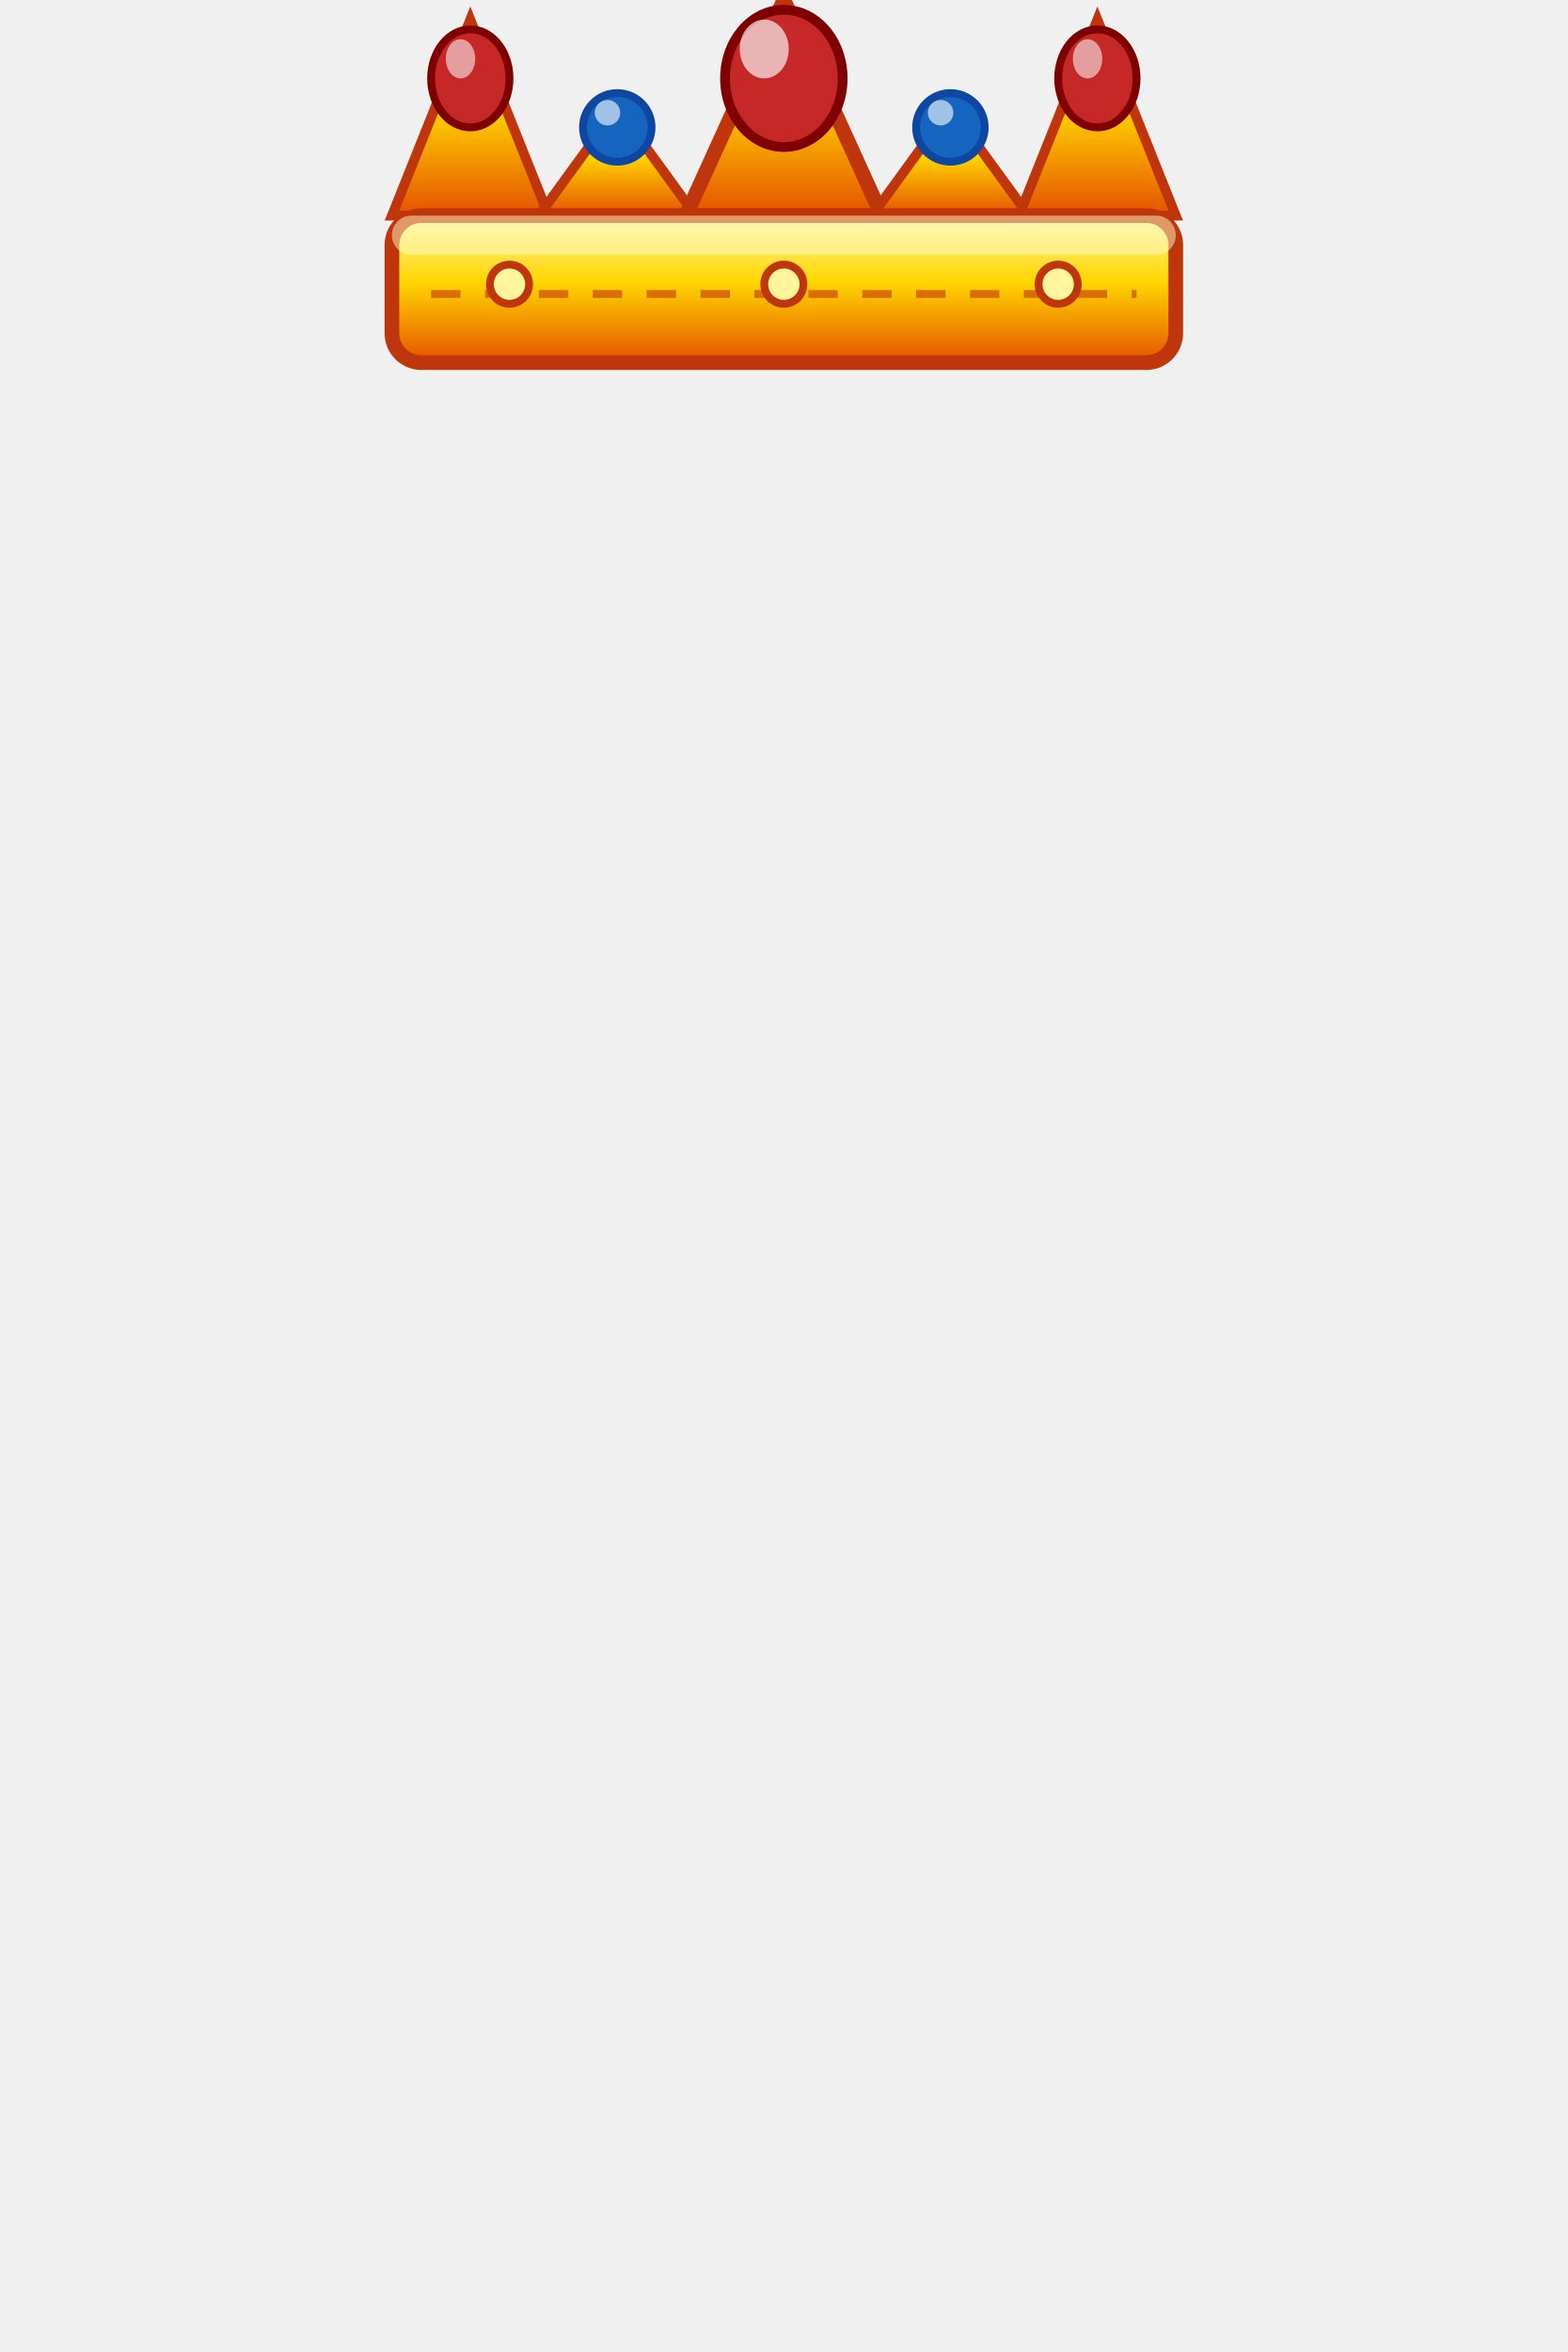
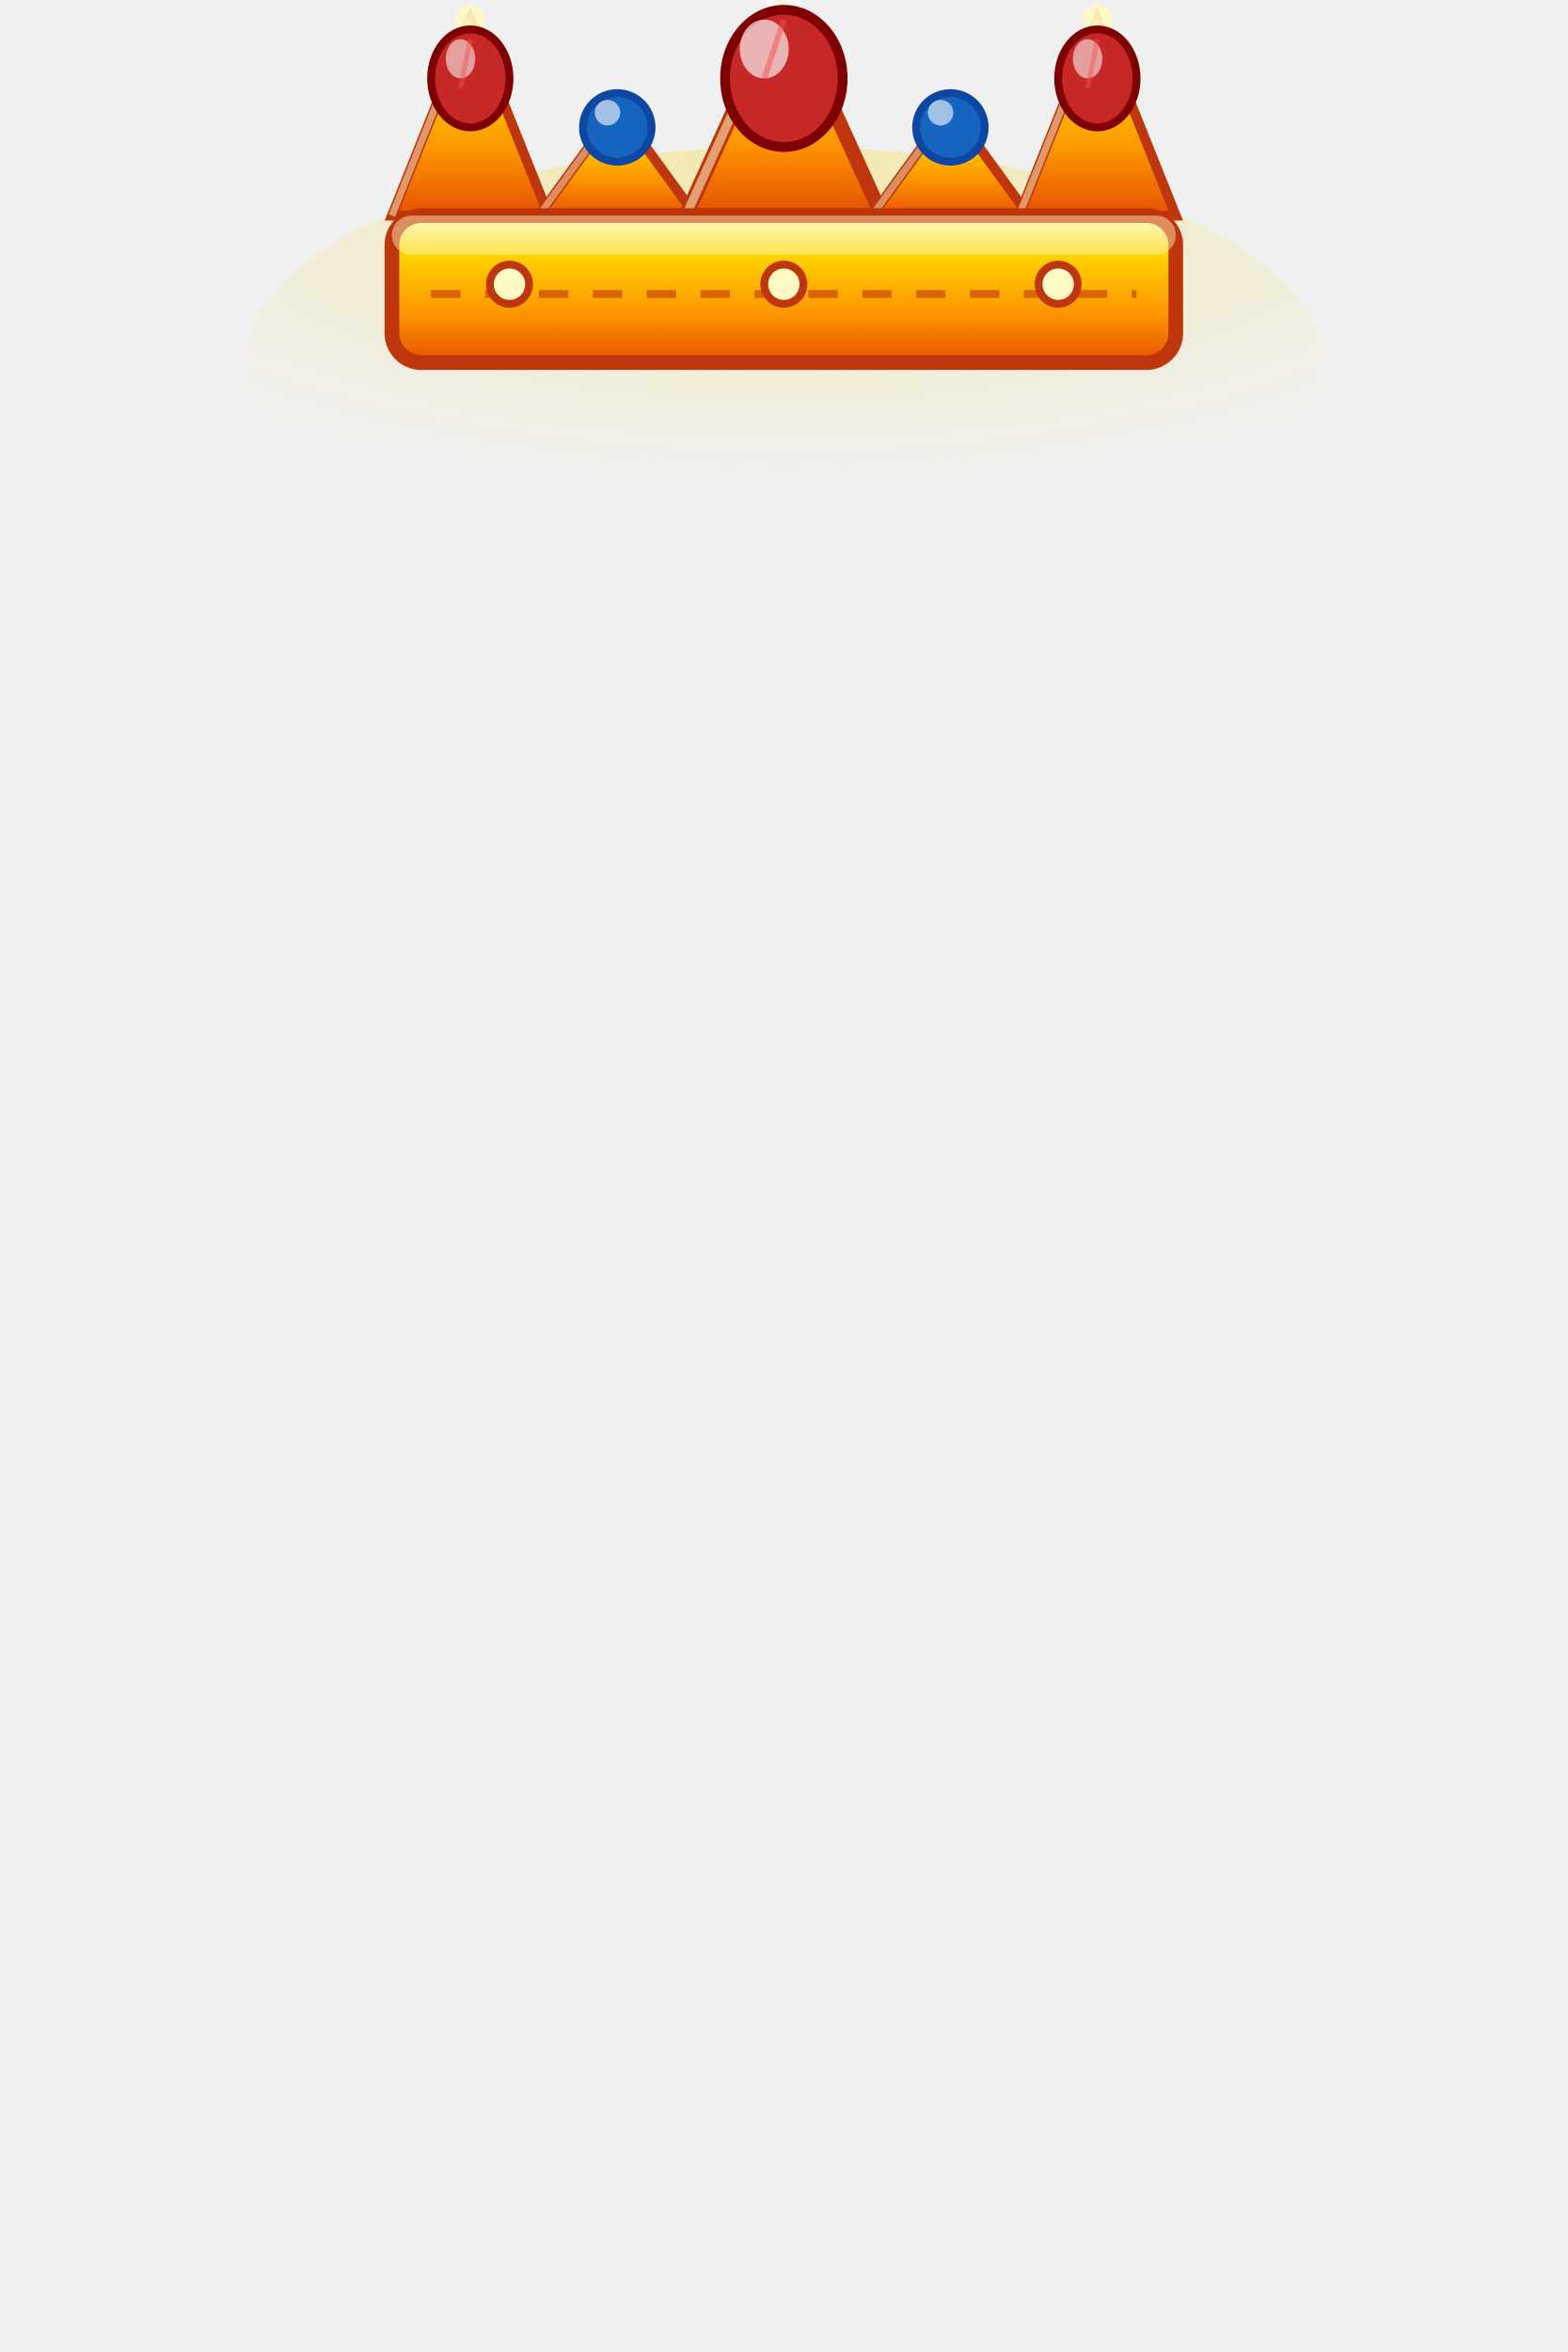
<svg xmlns="http://www.w3.org/2000/svg" viewBox="0 0 160 240">
  <defs>
    <linearGradient id="cg-body" x1="0" y1="0" x2="0" y2="1">
-       <stop offset="0%" stop-color="#fff59d" />
-       <stop offset="45%" stop-color="#ffd600" />
+       <stop offset="0%" stop-color="#fff9c4" />
+       <stop offset="25%" stop-color="#ffd600" />
+       <stop offset="65%" stop-color="#ff9800" />
      <stop offset="100%" stop-color="#e65100" />
    </linearGradient>
+     <radialGradient id="cg-glow" cx="50%" cy="0%" r="80%">
+       <stop offset="0%" stop-color="#ffd600" stop-opacity="0.28" />
+       <stop offset="100%" stop-color="#ffd600" stop-opacity="0.0" />
+     </radialGradient>
  </defs>
+   <ellipse cx="80" cy="37" rx="55" ry="22" fill="url(#cg-glow)" />
  <polygon points="40,22 48,2 56,22" fill="url(#cg-body)" stroke="#bf360c" stroke-width="1" />
  <polygon points="55,22 63,11 71,22" fill="url(#cg-body)" stroke="#bf360c" stroke-width="1" />
  <polygon points="70,22 80,0 90,22" fill="url(#cg-body)" stroke="#bf360c" stroke-width="1.5" />
  <polygon points="89,22 97,11 105,22" fill="url(#cg-body)" stroke="#bf360c" stroke-width="1" />
  <polygon points="104,22 112,2 120,22" fill="url(#cg-body)" stroke="#bf360c" stroke-width="1" />
+   <circle cx="48" cy="2" r="1.5" fill="#fff9c4" opacity="0.9" />
+   <circle cx="63" cy="11" r="1.2" fill="#fff9c4" opacity="0.8" />
+   <circle cx="80" cy="0" r="1.8" fill="white" opacity="0.95" />
+   <circle cx="97" cy="11" r="1.2" fill="#fff9c4" opacity="0.8" />
+   <circle cx="112" cy="2" r="1.5" fill="#fff9c4" opacity="0.9" />
+   <line x1="40" y1="22" x2="48" y2="2" stroke="#fff9c4" stroke-width="0.7" opacity="0.5" />
+   <line x1="55" y1="22" x2="63" y2="11" stroke="#fff9c4" stroke-width="0.7" opacity="0.45" />
+   <line x1="70" y1="22" x2="80" y2="0" stroke="#fff9c4" stroke-width="0.9" opacity="0.55" />
+   <line x1="89" y1="22" x2="97" y2="11" stroke="#fff9c4" stroke-width="0.7" opacity="0.45" />
+   <line x1="104" y1="22" x2="112" y2="2" stroke="#fff9c4" stroke-width="0.7" opacity="0.5" />
  <rect x="40" y="22" width="80" height="15" rx="3" fill="url(#cg-body)" stroke="#bf360c" stroke-width="1.5" />
-   <rect x="40" y="22" width="80" height="4" rx="2" fill="#fff9c4" opacity="0.5" />
+   <rect x="40" y="22" width="80" height="4" rx="2" fill="#fff9c4" opacity="0.45" />
  <line x1="44" y1="30" x2="116" y2="30" stroke="#bf360c" stroke-width="0.8" stroke-dasharray="3,2.5" opacity="0.6" />
+   <line x1="44" y1="33" x2="116" y2="33" stroke="#ff8f00" stroke-width="0.5" stroke-dasharray="1.5,4" opacity="0.4" />
  <ellipse cx="80" cy="8" rx="6" ry="7" fill="#c62828" stroke="#7f0000" stroke-width="1" />
  <ellipse cx="78" cy="5" rx="2.5" ry="3" fill="white" opacity="0.65" />
+   <line x1="80" y1="2" x2="78" y2="8" stroke="#ef5350" stroke-width="0.6" opacity="0.5" />
  <ellipse cx="48" cy="8" rx="4" ry="5" fill="#c62828" stroke="#7f0000" stroke-width="0.8" />
  <ellipse cx="47" cy="6" rx="1.5" ry="2" fill="white" opacity="0.55" />
+   <line x1="48" y1="4" x2="47" y2="9" stroke="#ef5350" stroke-width="0.5" opacity="0.45" />
  <ellipse cx="112" cy="8" rx="4" ry="5" fill="#c62828" stroke="#7f0000" stroke-width="0.8" />
  <ellipse cx="111" cy="6" rx="1.5" ry="2" fill="white" opacity="0.55" />
+   <line x1="112" y1="4" x2="111" y2="9" stroke="#ef5350" stroke-width="0.5" opacity="0.45" />
  <circle cx="63" cy="13" r="3.5" fill="#1565c0" stroke="#0d47a1" stroke-width="0.8" />
  <circle cx="62" cy="11.5" r="1.3" fill="white" opacity="0.6" />
  <circle cx="97" cy="13" r="3.5" fill="#1565c0" stroke="#0d47a1" stroke-width="0.8" />
  <circle cx="96" cy="11.5" r="1.3" fill="white" opacity="0.6" />
-   <circle cx="52" cy="29" r="2" fill="#fff59d" stroke="#bf360c" stroke-width="0.8" />
-   <circle cx="80" cy="29" r="2" fill="#fff59d" stroke="#bf360c" stroke-width="0.8" />
-   <circle cx="108" cy="29" r="2" fill="#fff59d" stroke="#bf360c" stroke-width="0.8" />
+   <circle cx="52" cy="29" r="2" fill="#fff9c4" stroke="#bf360c" stroke-width="0.8" />
+   <circle cx="80" cy="29" r="2" fill="#fff9c4" stroke="#bf360c" stroke-width="0.8" />
+   <circle cx="108" cy="29" r="2" fill="#fff9c4" stroke="#bf360c" stroke-width="0.8" />
</svg>
